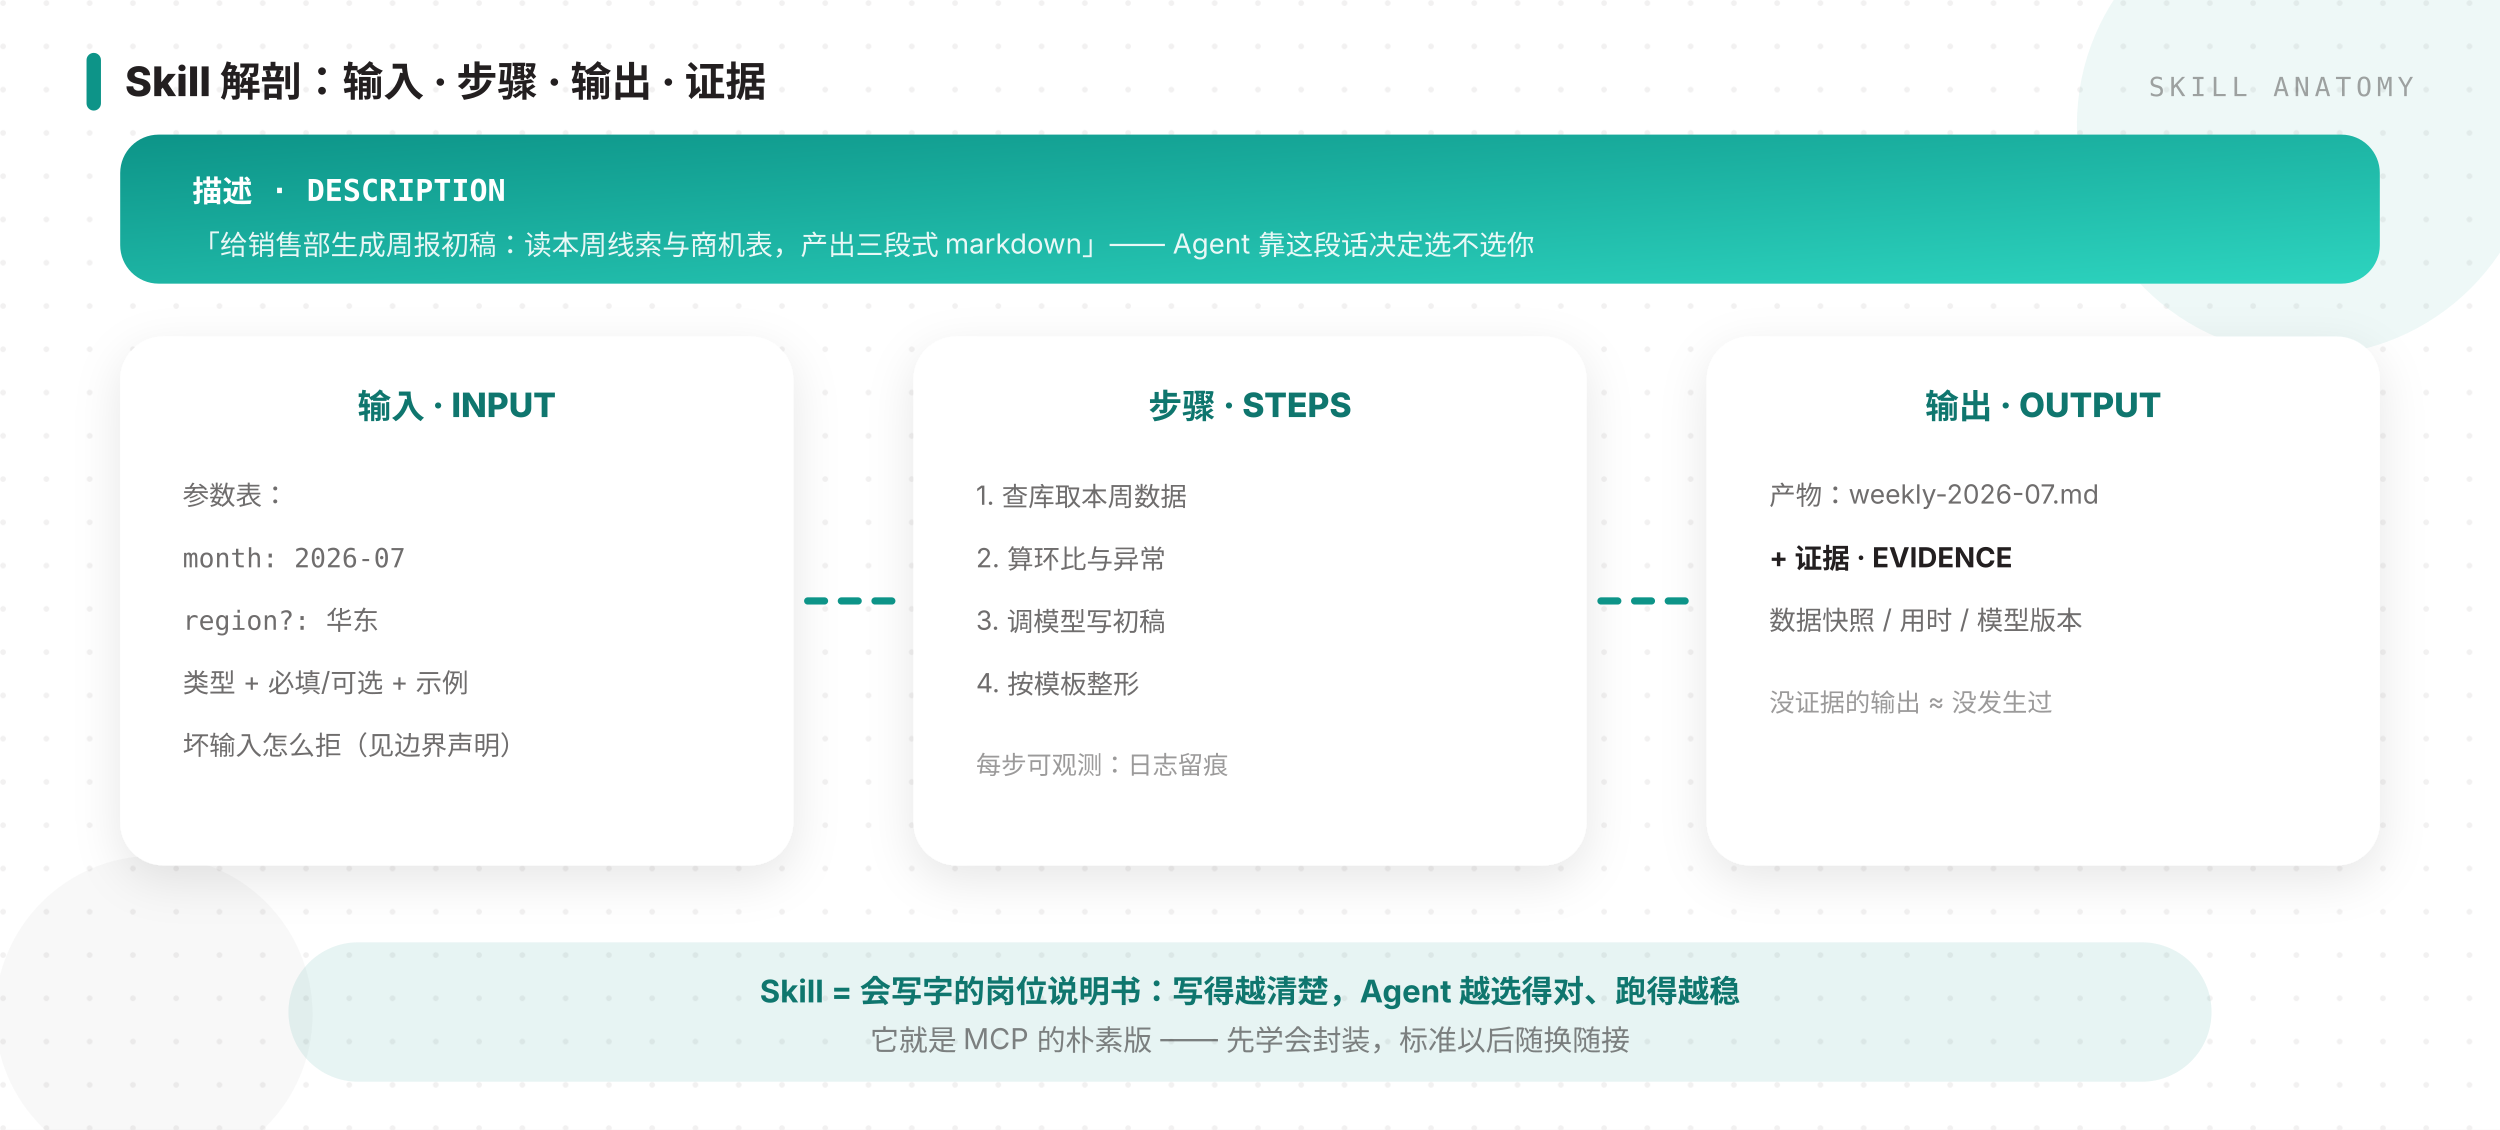
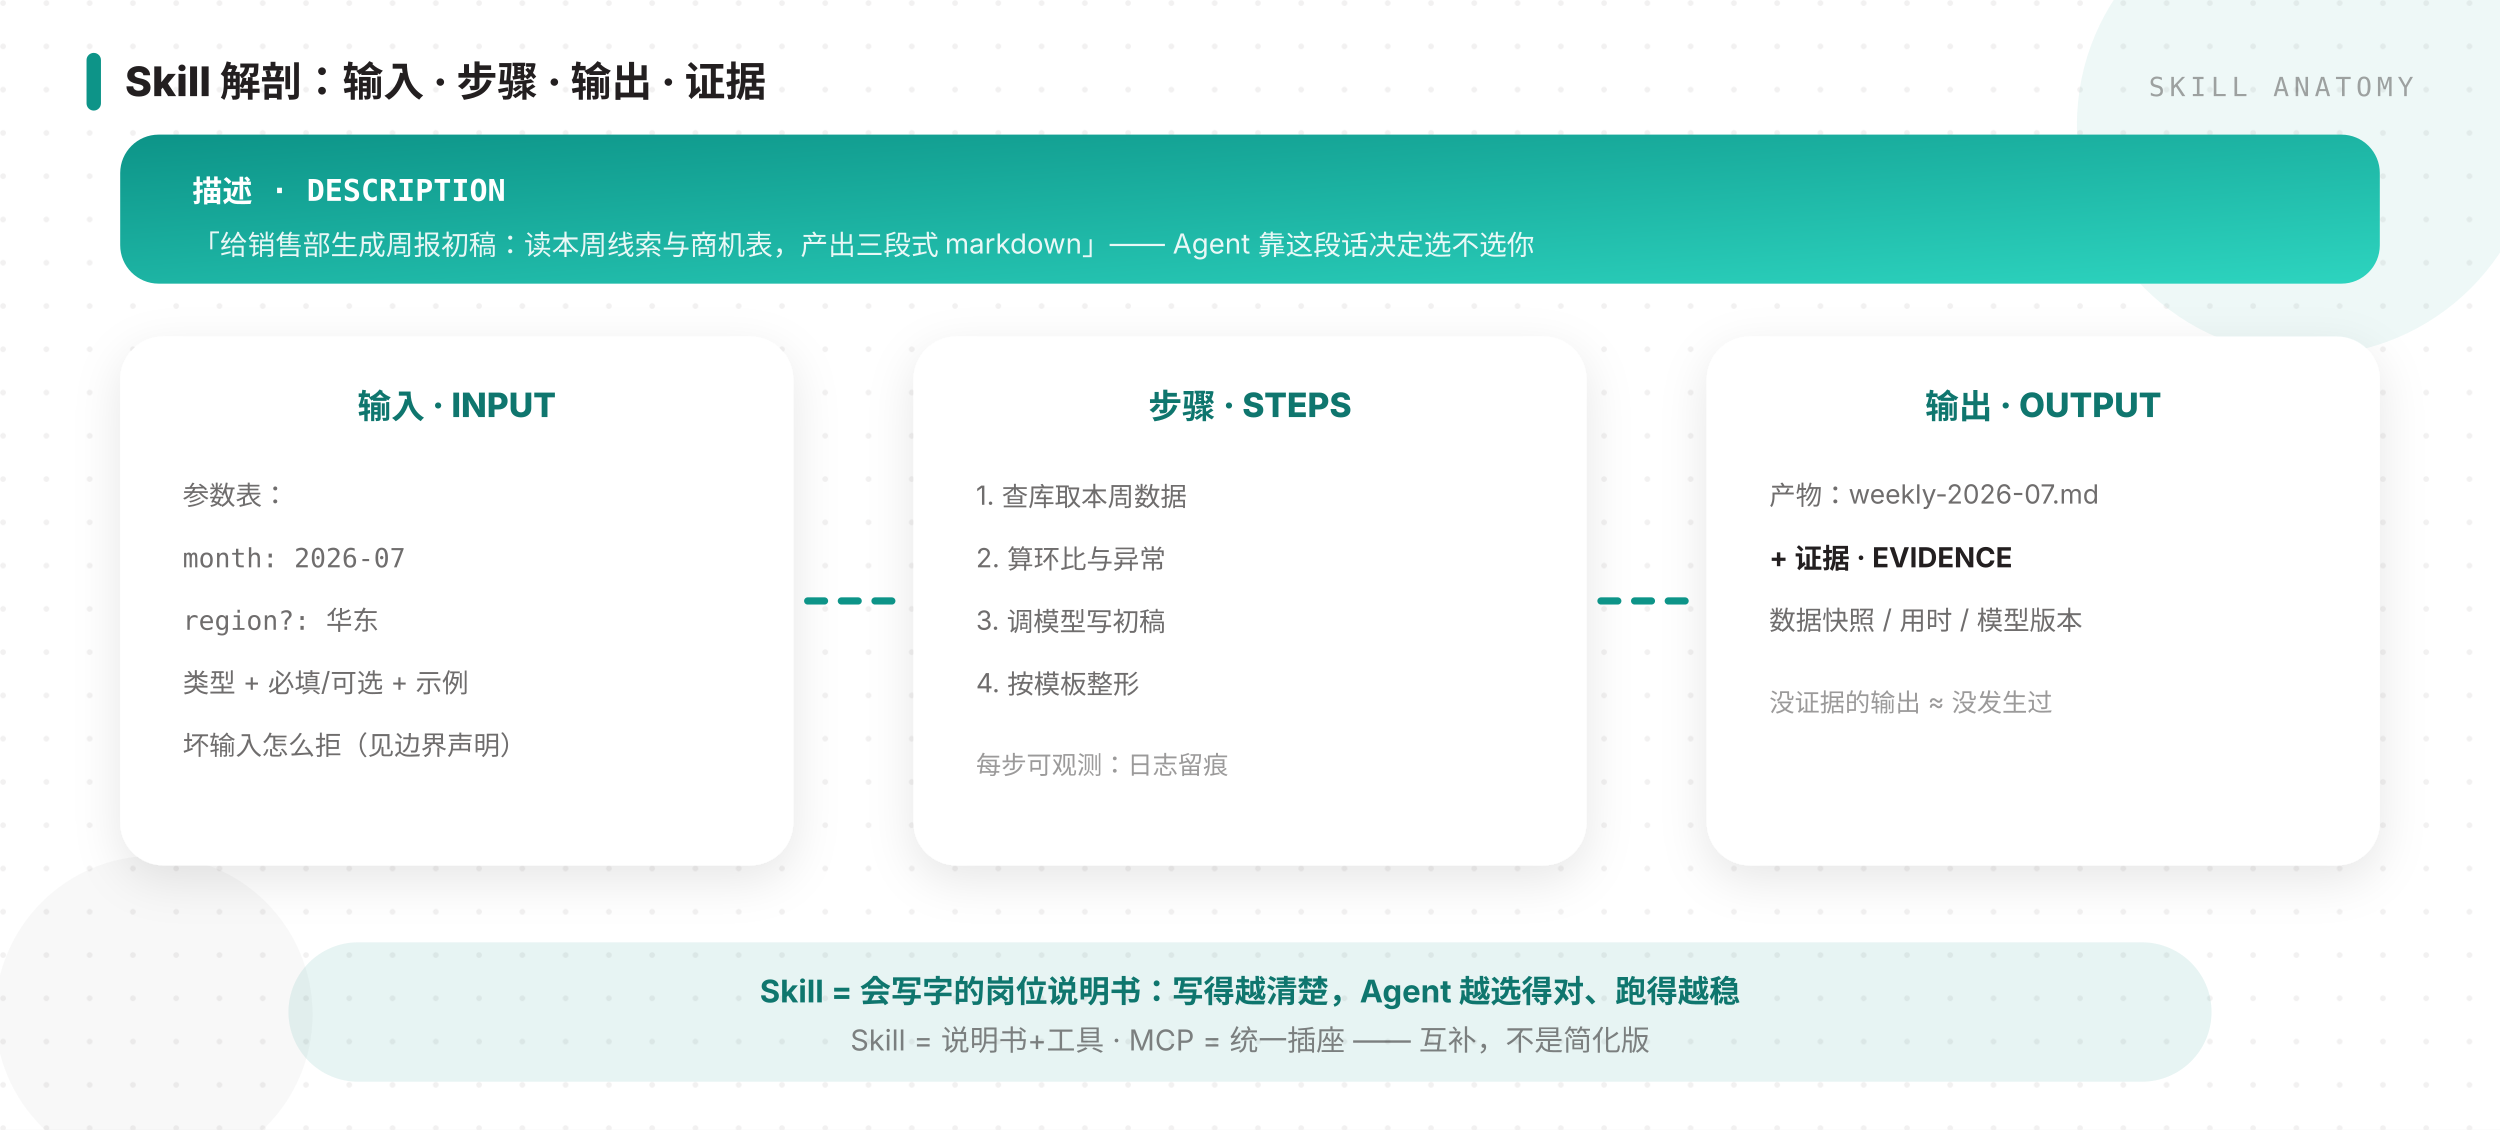
<svg xmlns="http://www.w3.org/2000/svg" viewBox="0 0 1040 470" role="img" aria-label="Skill 解剖：输入、步骤、输出、证据">
  <defs>
    <linearGradient id="tlg" x1="0" y1="0" x2="1" y2="1">
      <stop offset="0%" stop-color="#0d9488" />
      <stop offset="100%" stop-color="#2dd4bf" />
    </linearGradient>
    <linearGradient id="bar" x1="0" y1="0" x2="1" y2="0">
      <stop offset="0%" stop-color="#0d9488" />
      <stop offset="100%" stop-color="#2dd4bf" />
    </linearGradient>
    <pattern id="dots" width="18" height="18" patternUnits="userSpaceOnUse">
      <circle cx="1.3" cy="1.3" r="1.2" fill="rgba(35,31,32,.06)" />
    </pattern>
    <filter id="sh" x="-30%" y="-30%" width="160%" height="160%">
      <feDropShadow dx="0" dy="6" stdDeviation="10" flood-color="#231f20" flood-opacity=".10" />
    </filter>
    <filter id="glow" x="-60%" y="-60%" width="220%" height="220%">
      <feDropShadow dx="0" dy="0" stdDeviation="14" flood-color="#0d9488" flood-opacity=".5" />
    </filter>
    <filter id="tglow" x="-40%" y="-40%" width="180%" height="180%">
      <feDropShadow dx="0" dy="6" stdDeviation="14" flood-color="#0d9488" flood-opacity=".35" />
    </filter>
  </defs>
  <rect width="1040" height="470" fill="#ffffff" />
  <rect width="1040" height="470" fill="url(#dots)" />
  <circle cx="960" cy="52" r="96" fill="rgba(13,148,136,.07)">
    <animate attributeName="r" values="96;114;96" dur="9s" repeatCount="indefinite" />
  </circle>
  <circle cx="64" cy="422" r="66" fill="rgba(35,31,32,.035)">
    <animate attributeName="r" values="66;80;66" dur="11s" repeatCount="indefinite" />
  </circle>
  <g font-family="-apple-system,BlinkMacSystemFont,'PingFang SC',sans-serif">
    <rect x="36" y="22" width="6" height="24" rx="3" fill="#0d9488" />
    <text x="52" y="40" font-size="17" font-weight="800" fill="#231f20">Skill 解剖：输入 · 步骤 · 输出 · 证据</text>
    <text x="1004" y="40" text-anchor="end" font-family="'SF Mono',Menlo,monospace" font-size="11" letter-spacing="2" fill="rgba(35,31,32,.4)">SKILL ANATOMY</text>
  </g>
  <g font-family="-apple-system,BlinkMacSystemFont,'PingFang SC',sans-serif">
    <rect x="50" y="56" width="940" height="62" rx="16" fill="url(#tlg)" />
    <text x="80" y="84" font-size="12.5" font-weight="800" fill="#fff" font-family="'SF Mono',Menlo,monospace">描述 · DESCRIPTION</text>
    <text x="80" y="106" font-size="11.5" fill="rgba(255,255,255,.9)">「给销售部生成周报初稿：读本周线索与商机表，产出三段式 markdown」—— Agent 靠这段话决定选不选你</text>
  </g>
  <g font-family="-apple-system,BlinkMacSystemFont,'PingFang SC',sans-serif">
    <rect x="50" y="140" width="280" height="220" rx="18" fill="#fff" filter="url(#sh)" />
    <text x="190" y="174" font-size="14" font-weight="800" fill="#0f766e" text-anchor="middle">输入 · INPUT</text>
    <text x="76" y="210" font-size="11" fill="rgba(35,31,32,.65)">参数表：</text>
    <text x="76" y="236" font-size="11" fill="rgba(35,31,32,.65)" font-family="'SF Mono',Menlo,monospace">month: 2026-07</text>
    <text x="76" y="262" font-size="11" fill="rgba(35,31,32,.65)" font-family="'SF Mono',Menlo,monospace">region?: 华东</text>
    <text x="76" y="288" font-size="11" fill="rgba(35,31,32,.65)">类型 + 必填/可选 + 示例</text>
    <text x="76" y="314" font-size="11" fill="rgba(35,31,32,.65)">坏输入怎么拒（见边界声明）</text>
  </g>
  <g font-family="-apple-system,BlinkMacSystemFont,'PingFang SC',sans-serif">
    <rect x="380" y="140" width="280" height="220" rx="18" fill="#fff" filter="url(#sh)" />
    <text x="520" y="174" font-size="14" font-weight="800" fill="#0f766e" text-anchor="middle">步骤 · STEPS</text>
    <text x="406" y="210" font-size="11" fill="rgba(35,31,32,.65)">1. 查库取本周数据</text>
    <text x="406" y="236" font-size="11" fill="rgba(35,31,32,.65)">2. 算环比与异常</text>
    <text x="406" y="262" font-size="11" fill="rgba(35,31,32,.65)">3. 调模型写初稿</text>
    <text x="406" y="288" font-size="11" fill="rgba(35,31,32,.65)">4. 按模板整形</text>
    <text x="406" y="322" font-size="10.5" fill="rgba(35,31,32,.45)">每步可观测：日志留痕</text>
  </g>
  <g font-family="-apple-system,BlinkMacSystemFont,'PingFang SC',sans-serif">
    <rect x="710" y="140" width="280" height="220" rx="18" fill="#fff" filter="url(#sh)" />
    <text x="850" y="174" font-size="14" font-weight="800" fill="#0f766e" text-anchor="middle">输出 · OUTPUT</text>
    <text x="736" y="210" font-size="11" fill="rgba(35,31,32,.65)">产物：weekly-2026-07.md</text>
    <text x="736" y="236" font-size="11.5" font-weight="700" fill="#231f20">+ 证据 · EVIDENCE</text>
    <text x="736" y="262" font-size="11" fill="rgba(35,31,32,.65)">数据快照 / 用时 / 模型版本</text>
    <text x="736" y="296" font-size="10.5" fill="rgba(35,31,32,.45)">没证据的输出 ≈ 没发生过</text>
  </g>
  <path d="M336 250 L374 250" stroke="#0d9488" stroke-width="3" stroke-linecap="round" stroke-dasharray="7 7">
    <animate attributeName="stroke-dashoffset" from="14" to="0" dur="0.8s" repeatCount="indefinite" />
  </path>
  <path d="M666 250 L704 250" stroke="#0d9488" stroke-width="3" stroke-linecap="round" stroke-dasharray="7 7">
    <animate attributeName="stroke-dashoffset" from="14" to="0" dur="0.8s" repeatCount="indefinite" />
  </path>
  <g font-family="-apple-system,BlinkMacSystemFont,'PingFang SC',sans-serif">
    <rect x="120" y="392" width="800" height="58" rx="29.0" fill="rgba(13,148,136,.10)" />
    <text x="520.0" y="417.0" font-size="13" font-weight="700" fill="#0f766e" text-anchor="middle">Skill = 会写字的岗位说明书：写得越清楚，Agent 越选得对、跑得越稳</text>
-     <text x="520.0" y="437.0" font-size="12" fill="rgba(35,31,32,.55)" text-anchor="middle">它就是 MCP 的朴素版 —— 先学会封装，标准以后随换随接</text>
+     <text x="520.0" y="437.0" font-size="12" fill="rgba(35,31,32,.55)" text-anchor="middle">Skill = 说明书+工具 · MCP = 统一插座 —— 互补，不是简化版</text>
  </g>
</svg>
